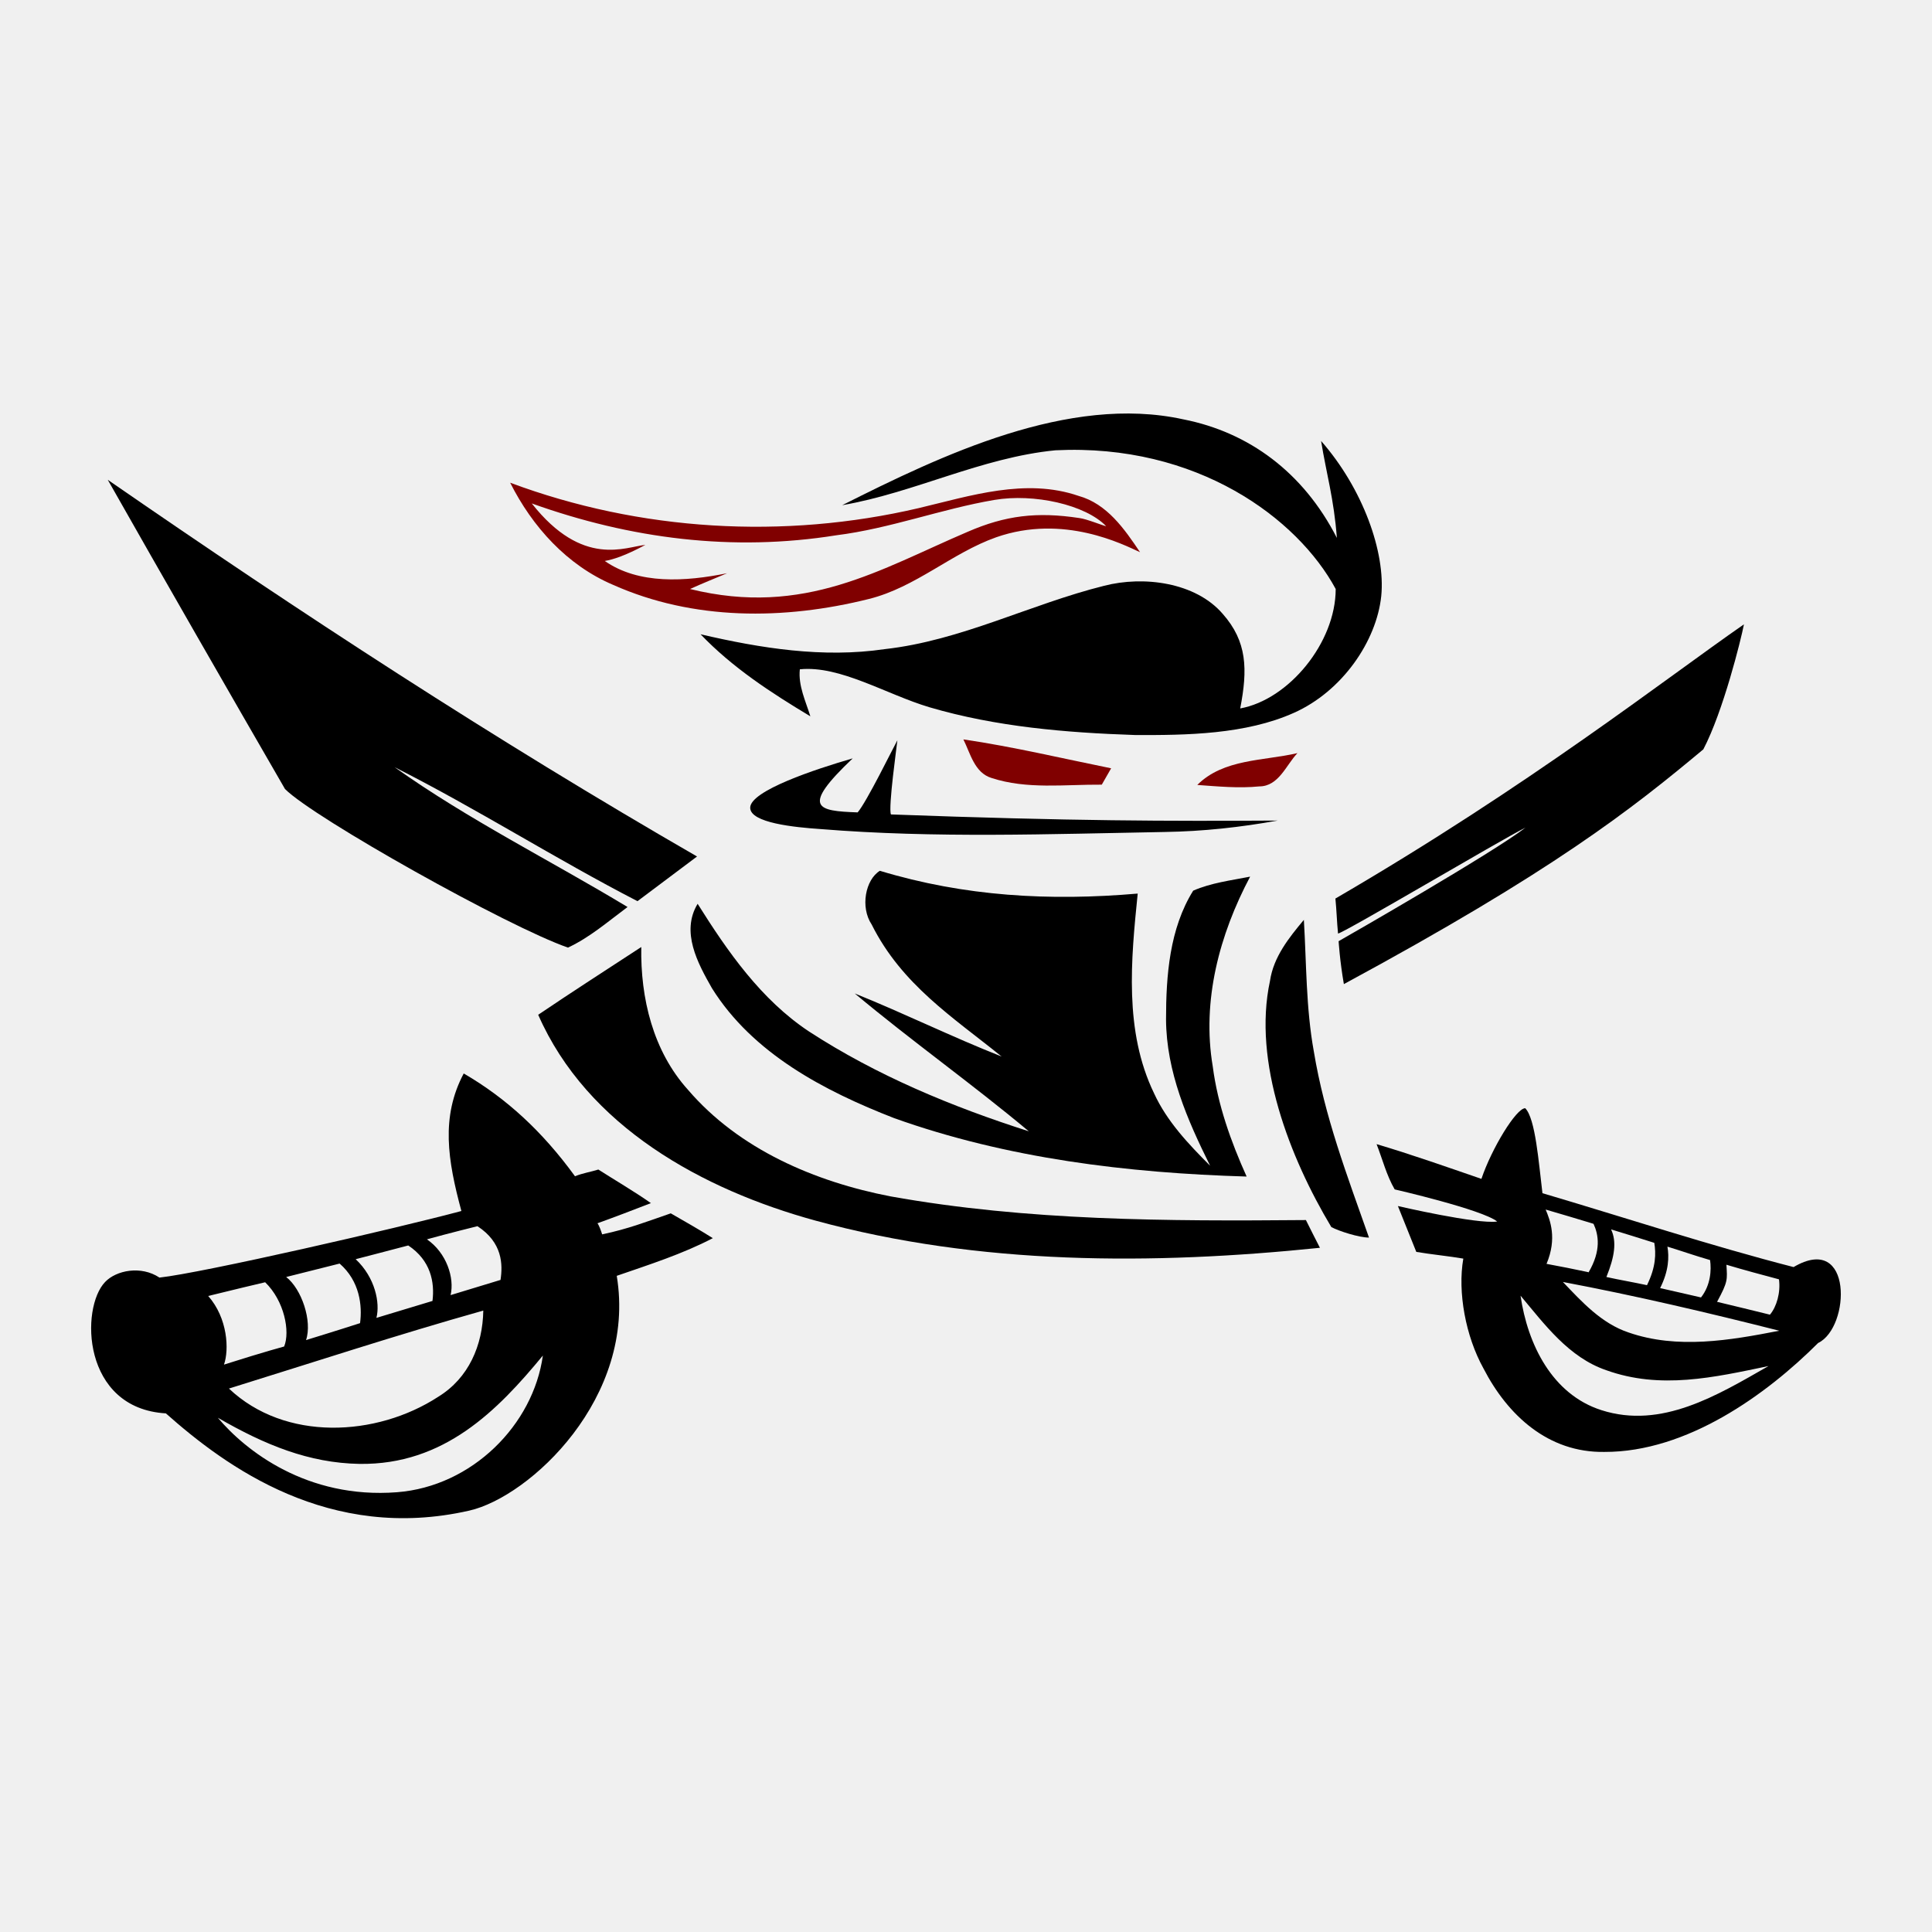
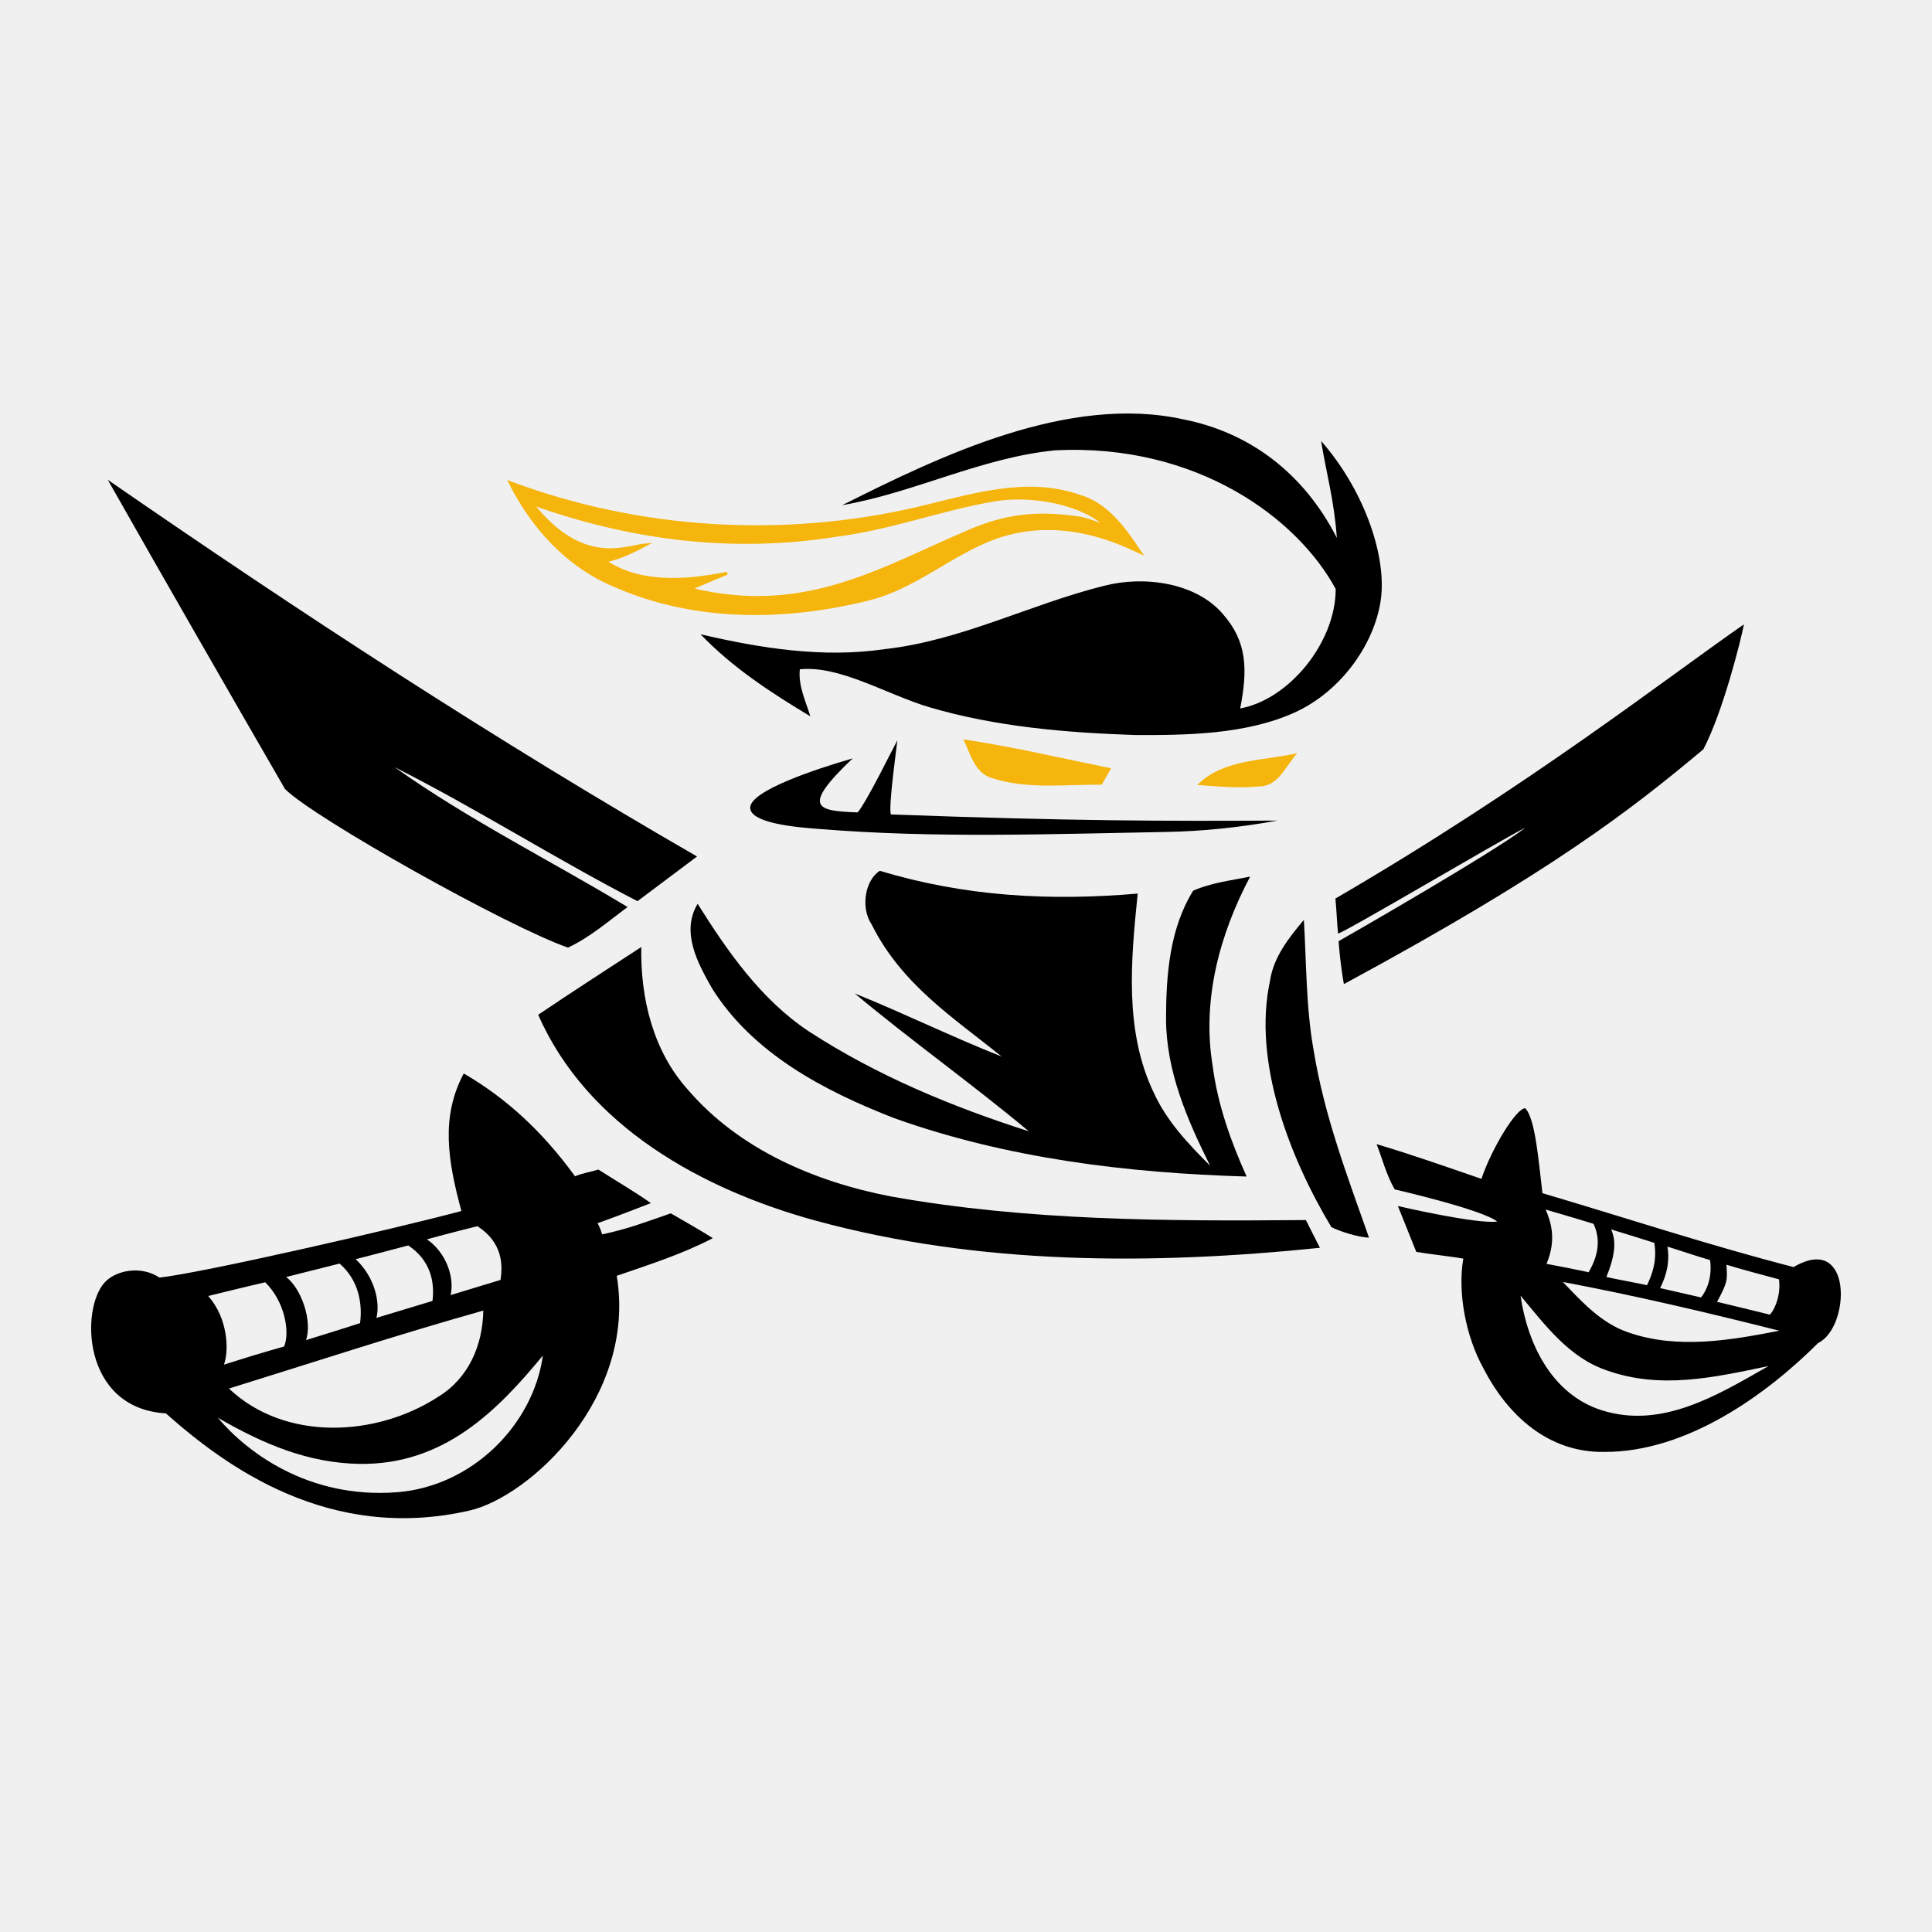
- <svg xmlns="http://www.w3.org/2000/svg" version="1.1" id="Layer_1" x="0px" y="0px" width="661.6px" height="661.6px" viewBox="0 0 661.6 661.6" enable-background="new 0 0 661.6 661.6" xml:space="preserve">
-   <g display="none">
-     <path display="inline" fill="#FFFFFF" d="M947.6,293.6c0,13.8-11.3,25-25,25h-86.8c-13.8,0-25-11.3-25-25v-86.8   c0-13.8,11.3-25,25-25h86.8c13.8,0,25,11.3,25,25L947.6,293.6L947.6,293.6z" />
+ <svg xmlns="http://www.w3.org/2000/svg" version="1.1" id="Layer_1" x="0px" y="0px" viewBox="0 0 661.6 661.6" style="enable-background:new 0 0 661.6 661.6;" xml:space="preserve">
+   <style type="text/css">
+ 	.st0{display:none;}
+ 	.st1{display:inline;fill:#FFFFFF;}
+ 	.st2{display:none;fill:#F5B50C;}
+ 	.st3{fill:#F5B50C;stroke:#F5B50C;stroke-miterlimit:10;}
+ 	.st4{fill:#F5B50C;}
+ </style>
+   <g class="st0">
+     <path class="st1" d="M947.6,293.6c0,13.8-11.3,25-25,25h-86.8c-13.8,0-25-11.3-25-25v-86.8c0-13.8,11.3-25,25-25h86.8   c13.8,0,25,11.3,25,25V293.6L947.6,293.6z" />
  </g>
-   <path display="none" d="M864.8,210.9c11.8-5.9,26.9-13.2,40.5-10.2c7.8,1.5,14.3,6.3,18.2,14.1c-0.4-4.6-1.3-7.6-1.9-11.5  c5,5.7,7.7,13.2,7.1,18.4c-0.5,5.4-4.6,11.3-10.4,13.9c-5.7,2.6-12.8,2.7-18.9,2.6c-8.2-0.3-16.5-1-24.4-3.3  c-5.1-1.5-10.6-5-15.4-4.5c-0.2,2,0.7,3.8,1.3,5.6c-4.7-2.8-9.3-5.8-13-9.8c7.1,1.7,14.5,2.8,21.9,1.8c9.1-1,17.3-5.3,26.1-7.5  c4.7-1.2,10.9-0.4,14.1,3.3c2.9,3.3,3,6.6,2.1,11.3c5.8-1,11.4-7.8,11.4-14.2c-4.5-8.4-16.4-17.3-33.3-16.5  C881.4,205.2,873.5,209.4,864.8,210.9z" />
-   <path display="none" fill="#800000" d="M892.9,209.7c-6.3-2.2-12.8,0-19,1.5c-16,3.8-33.1,2.7-48.5-3c2.6,5.2,6.8,9.8,12.2,12.2  c9.5,4.2,20.3,4.2,30.4,1.7c5.6-1.4,9.8-5.5,15.1-7.3c8-2.8,15.1,0.9,17.1,1.8C898.4,213.7,896.3,210.7,892.9,209.7z M893,212.4  c-5-0.8-8.8-0.3-13.3,1.6c-10.3,4.4-19.4,10.2-33,6.8c1.5-0.6,2.9-1.3,4.4-1.9c-5,1-10.5,1.4-14.5-1.5c1-0.2,2.4-0.6,4.8-1.9  c-2.3,0.2-7.4,2.8-13.5-4.9c11.7,4.2,23.9,5.8,36.2,3.8c6.4-0.8,12.4-3.1,18.8-4.2c4.7-0.8,10.8,0.5,13.3,3.1  C895.7,213.2,893.9,212.5,893,212.4z" />
-   <path display="none" d="M871.4,238.8c0,0.5-1.1,8-0.7,8.8c21.7,0.8,32.9,0.8,45.9,0.7c-4.4,0.8-8.9,1.3-13.4,1.3  c-13.6,0.2-27.3,0.8-41-0.4c-3.1-0.2-8.3-0.7-8.3-2.5c0-2,7.7-4.6,12.2-5.9c-6.2,5.9-4.2,6.2,0.6,6.4  C867.8,246.1,870.9,239.7,871.4,238.8z" />
-   <path display="none" fill="#800000" d="M879.2,238.7c5.9,0.9,11.7,2.3,17.6,3.4c-0.3,0.5-0.8,1.5-1.1,2c-4.4,0-8.9,0.6-13.1-0.8  C880.6,242.7,880.1,240.3,879.2,238.7z" />
-   <path display="none" fill="#800000" d="M907,244.1c3.1-3.1,7.9-2.8,11.9-3.8c-1.4,1.4-2.2,4-4.5,4C912,244.5,909.5,244.3,907,244.1z  " />
-   <path display="none" d="M869.3,254.3c10.1,3,20.2,3.6,30.7,2.7c-0.8,7.9-1.6,16.3,2,23.7c1.5,3.3,4.1,6,6.7,8.6  c-2.7-5.4-5.2-11.2-5.2-17.4c0-5.2,0.4-10.8,3.2-15.3c2.2-0.9,4.5-1.2,6.8-1.7c-3.6,6.9-5.8,14.8-4.4,22.6c0.6,4.6,2.1,8.9,4,13.1  c-14.2-0.4-28.5-2.1-41.9-6.9c-8.3-3.2-16.8-7.7-21.7-15.4c-1.7-3-3.7-6.7-1.7-10c3.6,5.7,7.5,11.4,13.2,15.2  c8,5.3,17,8.9,26.1,11.9c-6.8-5.6-13.9-10.7-20.7-16.4c5.9,2.4,11.6,5.2,17.4,7.5c-5.8-4.6-11.9-8.5-15.4-15.7  C867,258.6,867.6,255.3,869.3,254.3z" />
-   <path display="none" d="M915.7,267.4c0.4-2.8,2.3-5.1,4-7.3c0.3,5.2,0.3,10.5,1.2,15.6c1.3,7.8,4,14.7,6.6,22.2  c-1.2,0-3.6-0.8-4.5-1.2C918,288.4,913.6,277,915.7,267.4z" />
-   <path display="none" d="M828.7,271.4c4-2.7,8.2-5.4,12.2-8.1c-0.1,6.1,1.4,12.3,5.5,17c6.1,7.1,15.1,10.9,24.1,12.7  c16.3,2.9,32.9,3,49.4,2.8c0.5,1.1,1.1,2.2,1.7,3.3c-19.9,2-40.5,2.1-59.9-3.2C848.3,292.2,834.5,284.7,828.7,271.4z" />
+   <path class="st0" d="M864.8,210.9c11.8-5.9,26.9-13.2,40.5-10.2c7.8,1.5,14.3,6.3,18.2,14.1c-0.4-4.6-1.3-7.6-1.9-11.5  c5,5.7,7.7,13.2,7.1,18.4c-0.5,5.4-4.6,11.3-10.4,13.9c-5.7,2.6-12.8,2.7-18.9,2.6c-8.2-0.3-16.5-1-24.4-3.3  c-5.1-1.5-10.6-5-15.4-4.5c-0.2,2,0.7,3.8,1.3,5.6c-4.7-2.8-9.3-5.8-13-9.8c7.1,1.7,14.5,2.8,21.9,1.8c9.1-1,17.3-5.3,26.1-7.5  c4.7-1.2,10.9-0.4,14.1,3.3c2.9,3.3,3,6.6,2.1,11.3c5.8-1,11.4-7.8,11.4-14.2c-4.5-8.4-16.4-17.3-33.3-16.5  C881.4,205.2,873.5,209.4,864.8,210.9z" />
+   <path class="st2" d="M892.9,209.7c-6.3-2.2-12.8,0-19,1.5c-16,3.8-33.1,2.7-48.5-3c2.6,5.2,6.8,9.8,12.2,12.2  c9.5,4.2,20.3,4.2,30.4,1.7c5.6-1.4,9.8-5.5,15.1-7.3c8-2.8,15.1,0.9,17.1,1.8C898.4,213.7,896.3,210.7,892.9,209.7z M893,212.4  c-5-0.8-8.8-0.3-13.3,1.6c-10.3,4.4-19.4,10.2-33,6.8c1.5-0.6,2.9-1.3,4.4-1.9c-5,1-10.5,1.4-14.5-1.5c1-0.2,2.4-0.6,4.8-1.9  c-2.3,0.2-7.4,2.8-13.5-4.9c11.7,4.2,23.9,5.8,36.2,3.8c6.4-0.8,12.4-3.1,18.8-4.2c4.7-0.8,10.8,0.5,13.3,3.1  C895.7,213.2,893.9,212.5,893,212.4z" />
+   <path class="st0" d="M871.4,238.8c0,0.5-1.1,8-0.7,8.8c21.7,0.8,32.9,0.8,45.9,0.7c-4.4,0.8-8.9,1.3-13.4,1.3  c-13.6,0.2-27.3,0.8-41-0.4c-3.1-0.2-8.3-0.7-8.3-2.5c0-2,7.7-4.6,12.2-5.9c-6.2,5.9-4.2,6.2,0.6,6.4  C867.8,246.1,870.9,239.7,871.4,238.8z" />
+   <path class="st2" d="M879.2,238.7c5.9,0.9,11.7,2.3,17.6,3.4c-0.3,0.5-0.8,1.5-1.1,2c-4.4,0-8.9,0.6-13.1-0.8  C880.6,242.7,880.1,240.3,879.2,238.7z" />
+   <path class="st2" d="M907,244.1c3.1-3.1,7.9-2.8,11.9-3.8c-1.4,1.4-2.2,4-4.5,4C912,244.5,909.5,244.3,907,244.1z" />
+   <path class="st0" d="M869.3,254.3c10.1,3,20.2,3.6,30.7,2.7c-0.8,7.9-1.6,16.3,2,23.7c1.5,3.3,4.1,6,6.7,8.6  c-2.7-5.4-5.2-11.2-5.2-17.4c0-5.2,0.4-10.8,3.2-15.3c2.2-0.9,4.5-1.2,6.8-1.7c-3.6,6.9-5.8,14.8-4.4,22.6c0.6,4.6,2.1,8.9,4,13.1  c-14.2-0.4-28.5-2.1-41.9-6.9c-8.3-3.2-16.8-7.7-21.7-15.4c-1.7-3-3.7-6.7-1.7-10c3.6,5.7,7.5,11.4,13.2,15.2  c8,5.3,17,8.9,26.1,11.9c-6.8-5.6-13.9-10.7-20.7-16.4c5.9,2.4,11.6,5.2,17.4,7.5c-5.8-4.6-11.9-8.5-15.4-15.7  C867,258.6,867.6,255.3,869.3,254.3z" />
+   <path class="st0" d="M915.7,267.4c0.4-2.8,2.3-5.1,4-7.3c0.3,5.2,0.3,10.5,1.2,15.6c1.3,7.8,4,14.7,6.6,22.2c-1.2,0-3.6-0.8-4.5-1.2  C918,288.4,913.6,277,915.7,267.4z" />
+   <path class="st0" d="M828.7,271.4c4-2.7,8.2-5.4,12.2-8.1c-0.1,6.1,1.4,12.3,5.5,17c6.1,7.1,15.1,10.9,24.1,12.7  c16.3,2.9,32.9,3,49.4,2.8c0.5,1.1,1.1,2.2,1.7,3.3c-19.9,2-40.5,2.1-59.9-3.2C848.3,292.2,834.5,284.7,828.7,271.4z" />
  <path d="M36.9,164.3c65.7,45.4,132.6,89.1,201.8,129c-6.8,5.1-13.6,10.2-20.4,15.3c-28.1-14.5-54.9-31.6-83.2-45.9  c25.3,18,53.3,31.9,79.8,47.9c-6.6,4.9-12.9,10.4-20.4,13.9c-20.5-7.1-86.9-44.3-96.9-54.3C78.7,237.5,55.6,197.3,36.9,164.3z" />
  <path d="M457.3,307.7c66.5-38.7,113.2-75.4,139.9-93.9c-1,5.2-7.1,29.8-13.9,42.8c-24.8,20.7-51.5,41.7-123.1,80.4  c-1.4-8-1.8-14.7-1.8-14.7c3.2-1.8,52.9-30.3,64-38.9c-9.1,4.6-61,35.4-64.2,36.3C457.8,315.7,457.7,311.6,457.3,307.7z" />
  <path d="M288.4,173c34-17.1,77.6-38,116.8-29.4c22.4,4.4,41.1,18.1,52.6,40.6c-1-13.4-3.6-22-5.4-33.2  c14.3,16.3,22.1,38.1,20.6,53.1c-1.6,15.4-13.3,32.6-29.9,40c-16.5,7.4-36.8,7.7-54.5,7.6c-23.6-0.8-47.5-2.8-70.3-9.5  c-14.8-4.4-30.6-14.4-44.4-13c-0.6,5.6,2,10.9,3.6,16.1c-13.5-8.1-26.7-16.7-37.6-28.1c20.6,4.8,41.9,8.2,63,5.1  c26.2-2.9,49.9-15.4,75.2-21.7c13.5-3.5,31.3-1.2,40.6,9.6c8.4,9.5,8.6,19,6,32.4c16.6-3,32.7-22.5,32.7-40.9  c-13-24.1-47.4-49.9-96-47.5C336,156.7,313.2,168.7,288.4,173z" />
-   <path fill="#800000" d="M369.3,169.8c-18.1-6.2-37,0-54.7,4.2c-46.2,10.8-95.4,7.9-139.9-8.7c7.6,15.1,19.5,28.3,35.3,35  c27.4,12.2,58.4,12.1,87.6,4.8c16-4,28.3-15.7,43.5-21.1c23.1-8.1,43.6,2.5,49.3,5.1C385.1,181.2,379.1,172.5,369.3,169.8z   M369.6,177.4c-14.5-2.2-25.3-0.9-38.2,4.7c-29.8,12.7-55.9,29.3-95.1,19.6c4.2-1.9,8.4-3.6,12.7-5.4c-14.3,2.9-30.3,3.9-41.9-4.2  c2.9-0.5,7-1.8,13.9-5.5c-6.7,0.6-21.4,8-38.9-14.2c33.8,12.1,68.7,16.6,104.3,10.9c18.4-2.3,35.9-9,54.1-12.1  c13.5-2.3,31.2,1.6,38.3,9C377.4,179.9,372.1,177.7,369.6,177.4z" />
+   <path class="st3" d="M369.3,169.8c-18.1-6.2-37,0-54.7,4.2c-46.2,10.8-95.4,7.9-139.9-8.7c7.6,15.1,19.5,28.3,35.3,35  c27.4,12.2,58.4,12.1,87.6,4.8c16-4,28.3-15.7,43.5-21.1c23.1-8.1,43.6,2.5,49.3,5.1C385.1,181.2,379.1,172.5,369.3,169.8z   M369.6,177.4c-14.5-2.2-25.3-0.9-38.2,4.7c-29.8,12.7-55.9,29.3-95.1,19.6c4.2-1.9,8.4-3.6,12.7-5.4c-14.3,2.9-30.3,3.9-41.9-4.2  c2.9-0.5,7-1.8,13.9-5.5c-6.7,0.6-21.4,8-38.9-14.2c33.8,12.1,68.7,16.6,104.3,10.9c18.4-2.3,35.9-9,54.1-12.1  c13.5-2.3,31.2,1.6,38.3,9C377.4,179.9,372.1,177.7,369.6,177.4z" />
  <path d="M307.3,253.5c-0.1,1.3-3.2,23.2-2.2,25.4c62.5,2.3,94.7,2.3,132.4,2.1c-12.7,2.3-25.6,3.7-38.5,3.9  c-39.3,0.7-78.8,2.2-118.1-1c-8.8-0.6-24-2.1-24-7.3c0-5.8,22.3-13.2,35.1-16.9c-17.9,17-12.2,18,1.7,18.5  C296.8,274.6,305.8,256.2,307.3,253.5z" />
-   <path fill="#800000" d="M329.9,253.2c17,2.5,33.8,6.5,50.6,9.9c-0.8,1.4-2.4,4.2-3.2,5.6c-12.6-0.1-25.6,1.7-37.8-2.3  C333.7,264.6,332.3,258,329.9,253.2z" />
-   <path fill="#800000" d="M410,268.8c9-9,22.7-8.2,34.3-10.9c-3.9,4.1-6.4,11.4-13.1,11.4C424.2,270,417,269.3,410,268.8z" />
+   <path class="st4" d="M329.9,253.2c17,2.5,33.8,6.5,50.6,9.9c-0.8,1.4-2.4,4.2-3.2,5.6c-12.6-0.1-25.6,1.7-37.8-2.3  C333.7,264.6,332.3,258,329.9,253.2z" />
+   <path class="st4" d="M410,268.8c9-9,22.7-8.2,34.3-10.9c-3.9,4.1-6.4,11.4-13.1,11.4C424.2,270,417,269.3,410,268.8z" />
  <path d="M301.3,298.2c29.1,8.8,58.1,10.4,88.3,7.8c-2.3,22.7-4.7,47.1,5.6,68.4c4.4,9.6,11.8,17.4,19.2,24.8  c-7.8-15.7-15-32.2-15.1-50.1c0-15,1.2-31.1,9.3-44.1c6.2-2.7,12.9-3.5,19.5-4.8c-10.5,19.8-16.6,42.5-12.8,65  c1.7,13.1,6.2,25.7,11.6,37.7c-40.8-1.2-82.1-6.2-120.7-20c-23.9-9.3-48.4-22.1-62.4-44.5c-4.9-8.6-10.7-19.3-4.9-28.9  c10.3,16.4,21.7,32.8,38.1,43.7c23.2,15.1,49,25.8,75.3,34.2c-19.5-16.3-40.1-30.9-59.6-47.2c16.9,6.8,33.3,14.9,50.3,21.6  c-16.6-13.4-34.2-24.6-44.5-45.2C294.5,310.6,296.4,301.2,301.3,298.2z" />
  <path d="M434.9,335.9c1.2-8.2,6.5-14.8,11.6-20.9c0.9,15,0.7,30.1,3.4,45c3.7,22.4,11.4,42.5,18.9,63.8c-3.4,0-10.3-2.2-12.9-3.6  C441.7,396.5,428.9,363.7,434.9,335.9z" />
  <path d="M184.3,347.5c11.7-7.9,23.5-15.5,35.3-23.2c-0.3,17.5,4,35.6,16,48.9c17.5,20.4,43.5,31.5,69.4,36.5  c46.9,8.4,94.7,8.5,142.2,8.1c1.6,3.2,3.2,6.4,4.8,9.5c-57.5,5.9-116.6,6-172.7-9.3C240.6,407.4,201.1,385.8,184.3,347.5z" />
  <path d="M614.2,433.9c-28.4-7.3-57.9-17-86-25.3c-1.3-10.6-2.4-25.6-5.9-29.1c-3.1,0-11.5,13.8-15,24.2c-11.6-4-24.1-8.4-35.9-11.9  c2,5.1,3.4,10.7,6.2,15.5c0,0,30,6.9,35.1,11c-6.9,1-34-5.3-34-5.3c2.1,5.2,4.2,10.5,6.3,15.7c4.6,0.8,11.5,1.5,16.1,2.3  c-2,11.5,0.8,26.6,6.9,37.6c8.3,16.1,22.2,28.9,41.4,28.6c28.3,0.1,55.6-19.7,73.2-37.3C633.7,454.6,634.6,421.9,614.2,433.9z   M571,426.9c5.5,1.7,9.1,3,14.6,4.6c0.5,3.4,0.2,8.6-3.1,12.8c-5-1.2-8.9-2-14-3.2C571.5,435.1,571.6,430.4,571,426.9z M551.7,421  c4.9,1.5,9.8,3,14.8,4.6c0.6,3.6,0.6,8.2-2.5,14.5c-4.6-1-9.4-1.8-13.9-2.8C552.9,430.4,553.7,425.2,551.7,421z M529.3,414.2  c5.2,1.5,10.5,3.1,15.8,4.7c0.2,0.1,0.4,0.1,0.6,0.2c1.7,3.7,2.7,9.1-1.7,16.6c-0.1,0-0.2-0.1-0.3-0.1c-5.2-1.1-9.2-1.9-14.1-2.8  C533.3,424,530.8,417.8,529.3,414.2z M548.4,482.9c-16.9-5.4-25.3-22.6-27.7-39.2c8.3,9.9,16.5,21.1,29.3,25.5  c18.6,6.7,36.9,2.5,55.6-1.4C588.1,477.8,569,489.5,548.4,482.9z M557.7,456.3c-9.3-3.1-16-10.5-22.5-17.3  c24.9,4.7,49.6,10.5,74.1,16.7C592.4,459,574.4,462.1,557.7,456.3z M606.1,450.2c-6.1-1.5-11.4-2.8-18.1-4.4c3.8-7,3.5-7.6,3.2-12.7  c6,1.8,12,3.4,18,5C609.8,442.6,608.4,447.5,606.1,450.2z" />
  <path d="M244.1,424c-4.6-2.9-9.7-5.8-14.4-8.5c-8.7,3-14.5,5.3-23.5,7.2c-0.3-1-1-3-1.6-3.8c4.5-1.6,13.2-4.9,18.3-6.9  c-5.7-4-12.7-8.1-18-11.5c-2.5,0.8-5.3,1.2-8,2.3c-11.2-15.4-23.5-26.7-38.1-35.2c-7.9,14.9-5.5,29.7-0.8,47.1  c-22,5.9-88.6,21.2-103.4,22.8c-6.3-4.2-14.8-2.5-18.6,1.5c-8.5,8.8-8,43.3,20.8,45c20.6,18.3,56,44.2,103.9,33.3  c20.7-4.7,57.4-38.7,50.5-80.4C222.2,433.1,233.8,429.4,244.1,424z M163.5,419.9c8.6,5.6,8.7,13.1,7.9,18.4l-17.1,5.2  c1.4-5.9-1.4-14.5-8.1-19.1C153,422.5,163.5,419.9,163.5,419.9z M165.5,448.8c-0.2,11.9-5,23.1-15.4,29.5  c-21.2,13.8-52.5,15.4-71.7-2.8C107.7,466.4,136,457.1,165.5,448.8z M139.8,426.5c7.7,5.1,9.1,12.6,8.3,19l-19.2,5.8  c1.3-5.1-0.4-13.8-7.1-20.1C121.8,431.2,133.4,428.2,139.8,426.5z M116.3,432.7c6.9,6,7.8,14.4,7,20.4c-7.4,2.4-18.5,5.8-18.5,5.8  c2.2-6.5-1.5-17.5-6.8-21.6C103.6,435.9,116.3,432.7,116.3,432.7z M90.8,439.1c6.6,6.4,8.6,16.9,6.5,22c-0.3,0.1-6.1,1.6-20.6,6.2  c1.8-5.1,1.3-15.9-5.4-23.5C77.4,442.3,90.6,439.1,90.8,439.1z M136,511c-30.9,2.4-52-14.3-61.4-25.5c16.1,9.3,31.2,15.5,48.5,15.8  c29,0.4,47.3-18.3,62.8-37.1C182.6,488,161.6,509,136,511z" />
</svg>
